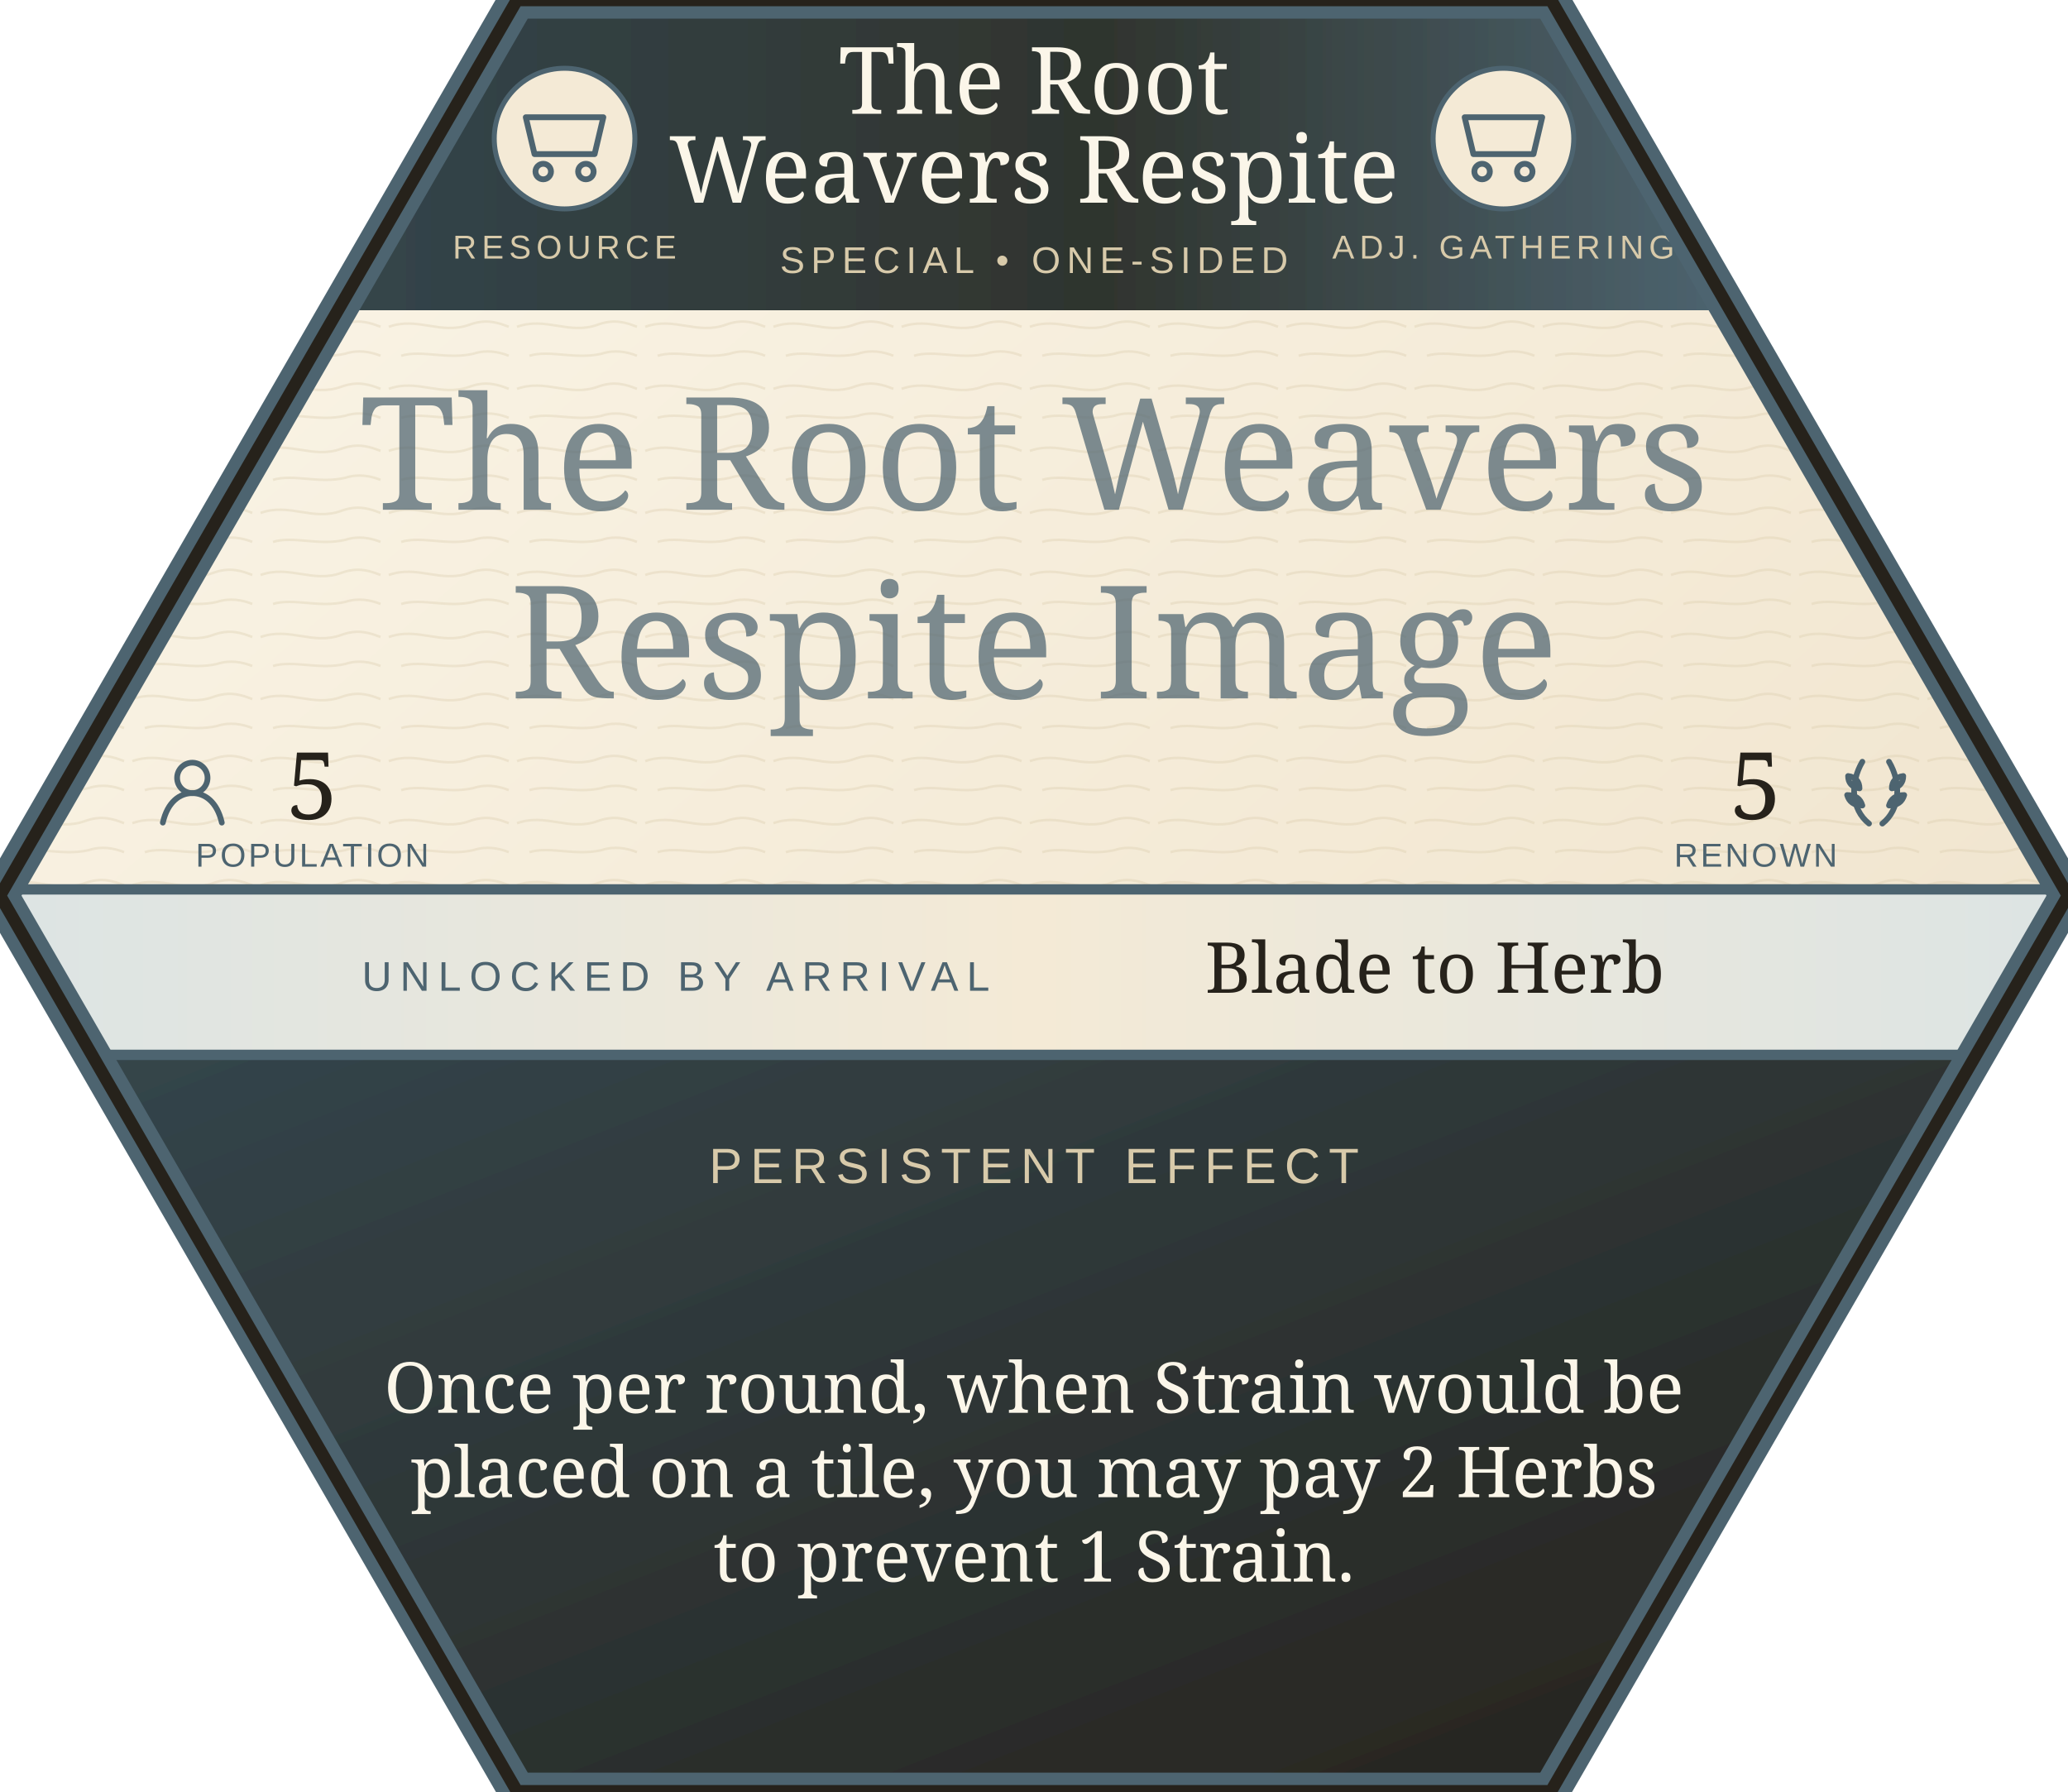
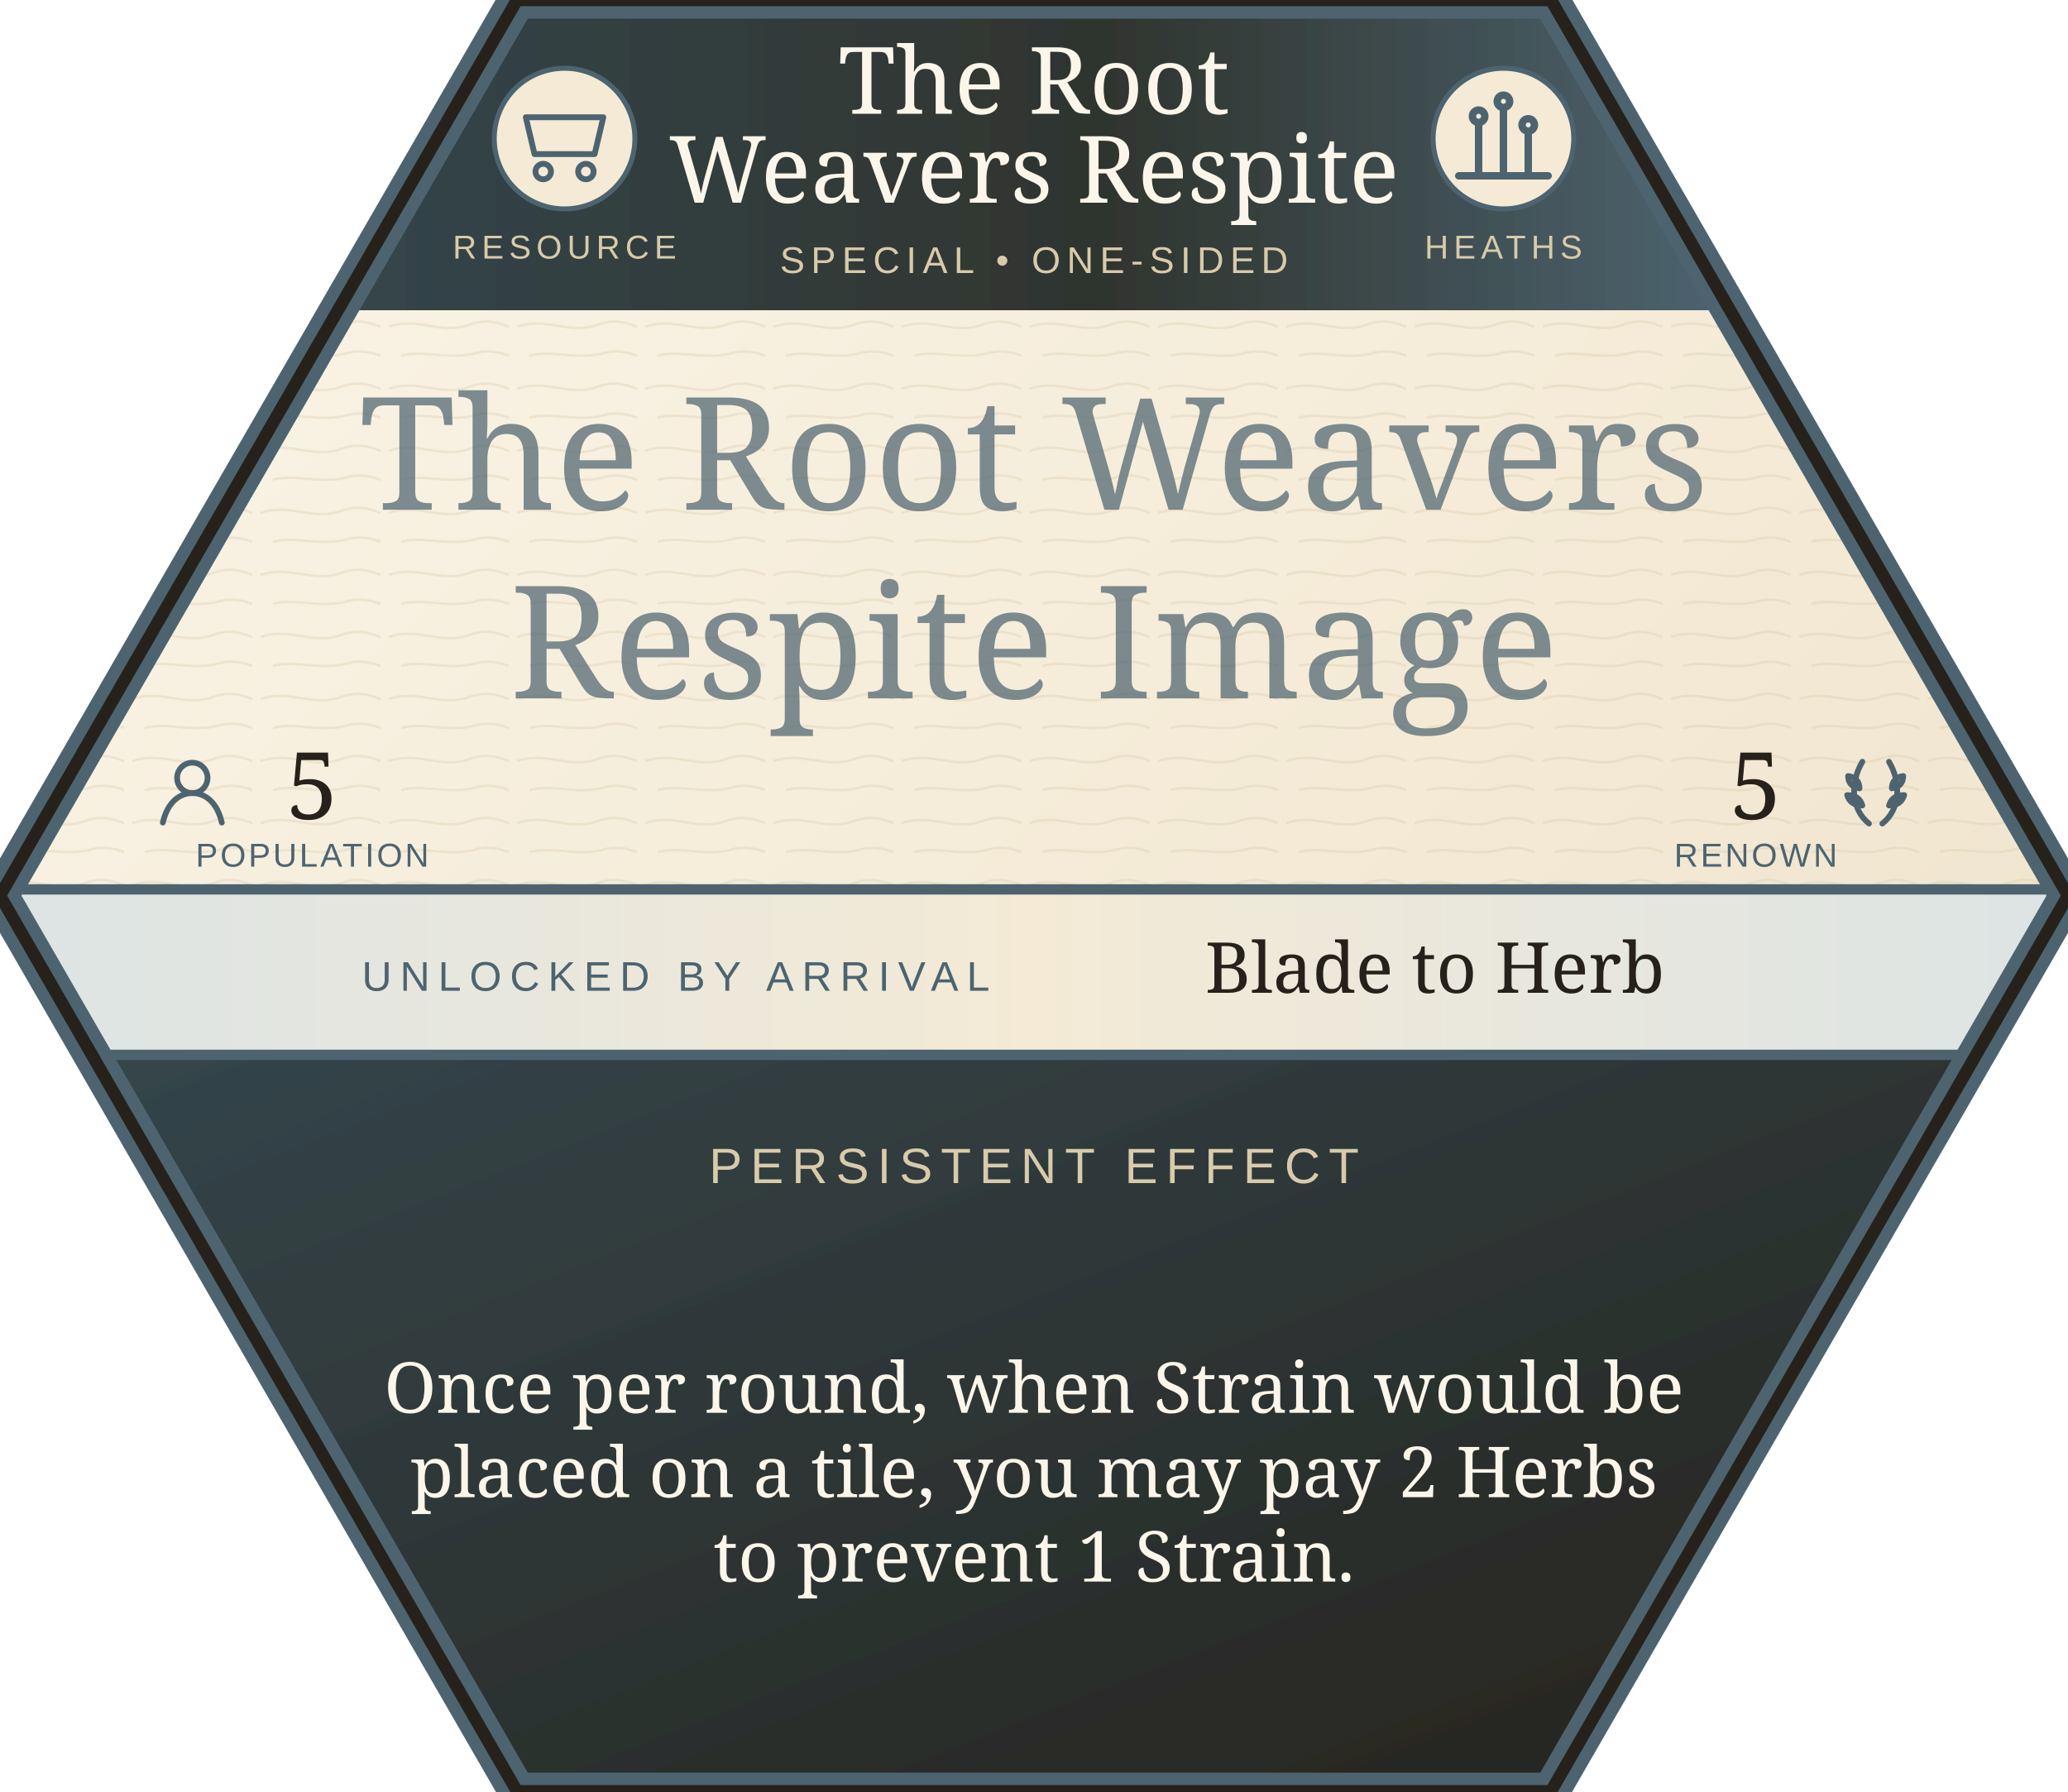
<svg xmlns="http://www.w3.org/2000/svg" data-template-version="1.13" data-source-id="special_the_root_weavers_respite" data-kind="special" data-face="one-sided" data-footprint="single" data-size-hexes="1" width="60mm" height="51.962mm" viewBox="0 0 1000 866.025" role="img" aria-labelledby="title desc">
  <defs>
    <clipPath id="trim-clip">
      <path d="M250 0H750L1000 433.013 750 866.025H250L0 433.013Z" />
    </clipPath>
    <clipPath id="artwork-clip">
      <path d="M163 150H837L998.261 430H1.739Z" />
    </clipPath>
    <linearGradient id="paper" x1="0" y1="0" x2="1" y2="1">
      <stop offset="0" stop-color="#fbf6e9" />
      <stop offset=".55" stop-color="#f4ead6" />
      <stop offset="1" stop-color="#ede0c8" />
    </linearGradient>
    <linearGradient id="header" x1="0" y1="0" x2="1" y2="0">
      <stop offset="0" stop-color="#34454b" />
      <stop offset=".55" stop-color="#2f342e" />
      <stop offset="1" stop-color="#4d6470" />
    </linearGradient>
    <linearGradient id="unlock" x1="0" y1="0" x2="1" y2="0">
      <stop offset="0" stop-color="#dce4e4" />
      <stop offset=".5" stop-color="#f4ead6" />
      <stop offset="1" stop-color="#dce4e4" />
    </linearGradient>
    <linearGradient id="rules" x1="0" y1="0" x2="1" y2="1">
      <stop offset="0" stop-color="#34454b" />
      <stop offset="1" stop-color="#26221b" />
    </linearGradient>
    <pattern id="paper-fibres" width="62" height="30" patternUnits="userSpaceOnUse">
      <path d="M2 8c14-5 25 4 39-1 8-3 14-1 19 1M8 22c10-3 22 2 35-1 6-2 12-1 17 1" fill="none" stroke="#d8caaa" stroke-width="1.2" opacity=".34" />
    </pattern>
    <filter id="soft-shadow" x="-12%" y="-12%" width="124%" height="128%">
      <feDropShadow dx="0" dy="7" stdDeviation="7" flood-color="#151711" flood-opacity=".24" />
    </filter>
    <symbol id="icon-category-placeholder" viewBox="0 0 100 100">
      <path d="M24 74 68 30M33 20l47 47M24 74l-8 10 10-8M68 30l12-10M33 20l-9-7-11 11 7 9M80 67l7 9-11 11-9-7" />
    </symbol>
    <symbol id="icon-population" viewBox="0 0 100 100">
      <circle cx="50" cy="35" r="16" />
      <path d="M19 82c5-22 18-31 31-31s26 9 31 31" />
    </symbol>
    <symbol id="icon-renown" viewBox="0 0 100 100">
      <path d="M43 83C24 68 23 40 36 18M57 83c19-15 20-43 7-65" />
      <path d="M36 64C27 64 22 60 20 53c9 0 14 4 16 11ZM33 46C25 45 21 40 21 33c8 1 12 6 12 13ZM64 64c9 0 14-4 16-11-9 0-14 4-16 11ZM67 46c8-1 12-6 12-13-8 1-12 6-12 13Z" />
    </symbol>
    <style>
      @font-face{font-family:Almendra;src:url('../../../src/assets/fonts/almendra-latin-regular.woff2') format('woff2');font-weight:400}
      @font-face{font-family:Alegreya;src:url('../../../src/assets/fonts/alegreya-latin-variable.woff2') format('woff2');font-weight:400 500}
      @font-face{font-family:'Alegreya Sans';src:url('../../../src/assets/fonts/alegreya-sans-latin-medium.woff2') format('woff2');font-weight:500}
      text{font-family:Alegreya,Georgia,serif;fill:#26221b}.title{font-family:Almendra,Georgia,serif;font-size:46px;fill:#fbf6e9}.title.second{font-size:43px}
      .side,.corner,.score-label,.unlock-label,.kicker{font-family:'Alegreya Sans',Arial,sans-serif;font-weight:500;letter-spacing:4px}
      .side{font-size:18px;fill:#d8caaa;letter-spacing:3px}.corner{font-size:16px;fill:#d8caaa;letter-spacing:2.5px}.score-value{font-size:45px}.score-label{font-size:16px;fill:#4d6470;letter-spacing:1.2px}
      .unlock-label{font-size:20px;fill:#4d6470}.unlock-name{font-family:Almendra,Georgia,serif;font-size:34px}.kicker{font-size:24px;fill:#d8caaa}
      .rules-copy{font-size:34px;fill:#fbf6e9}.artwork-placeholder{font-family:Almendra,Georgia,serif;fill:#4d6470;opacity:.72}.icon-dark,.score-icon{fill:none;stroke:#4d6470;stroke-width:6;stroke-linecap:round;stroke-linejoin:round}
    </style>
    <symbol id="icon-placement-any-land" viewBox="0 0 100 100">
      <path d="M50 10 84 30v40L50 90 16 70V30Z" />
    </symbol>
    <symbol id="icon-placement-terrain-grasslands" viewBox="0 0 100 100">
      <path d="M14 80h72M34 76c0-21-5-35-14-45M50 76V19M66 76c0-18 6-32 17-43" />
    </symbol>
    <symbol id="icon-placement-terrain-water" viewBox="0 0 100 100">
      <path d="M12 32c12-12 24-12 36 0s24 12 40 0M12 52c12-12 24-12 36 0s24 12 40 0M12 72c12-12 24-12 36 0s24 12 40 0" />
    </symbol>
    <symbol id="icon-placement-terrain-woodland" viewBox="0 0 100 100">
      <path d="m50 12-24 34h14L22 69h20v18h16V69h20L60 46h14Z" />
    </symbol>
    <symbol id="icon-placement-terrain-mountains" viewBox="0 0 100 100">
      <path d="m11 80 30-58 16 31 10-19 22 46Z" />
    </symbol>
    <symbol id="icon-placement-terrain-heaths" viewBox="0 0 100 100">
      <path d="M14 80h72M30 76V38M50 76V26M70 76V45" />
      <circle cx="30" cy="32" r="5" />
      <circle cx="50" cy="20" r="5" />
      <circle cx="70" cy="39" r="5" />
    </symbol>
    <symbol id="icon-placement-terrain-arable" viewBox="0 0 100 100">
      <path d="M50 86V14M50 32c-13 0-21-6-23-17 13-1 21 5 23 17ZM50 47c13 0 21-6 23-17-13-1-21 5-23 17ZM50 61c-13 0-21-6-23-17 13-1 21 5 23 17ZM50 76c13 0 21-6 23-17-13-1-21 5-23 17Z" />
    </symbol>
    <symbol id="icon-placement-terrain-ruins" viewBox="0 0 100 100">
      <path d="M14 82h72M26 76V32h18v44M58 76V44h18v32M22 32h26M54 44h26" />
    </symbol>
    <symbol id="icon-placement-standard-land" viewBox="0 0 100 100" />
    <symbol id="icon-placement-adjacent-water" viewBox="0 0 100 100">
      <path d="M18 17h24l12 21h24l12 21-12 21H54L42 59H18L6 38ZM54 38 42 59" />
      <path d="M51 54c5-5 10-5 15 0s10 5 16 0M51 65c5-5 10-5 15 0s10 5 16 0" />
    </symbol>
    <symbol id="icon-placement-adjacent-ruins" viewBox="0 0 100 100">
      <path d="M18 17h24l12 21h24l12 21-12 21H54L42 59H18L6 38ZM54 38 42 59" />
      <path d="M53 70h27M58 67V52h7v15M70 67V57h7v10" />
    </symbol>
    <symbol id="icon-placement-category-resource" viewBox="-64 -64 128 128">
      <path d="M-40-22h80l-9 38h-62Z" />
      <circle cx="-22" cy="34" r="8" />
      <circle cx="22" cy="34" r="8" />
    </symbol>
    <symbol id="icon-placement-category-housing" viewBox="-64 -64 128 128">
      <path d="M-46-6 0-44 46-6M-34-15V40H34V-15" />
    </symbol>
    <symbol id="icon-placement-category-crafting" viewBox="-64 -64 128 128">
      <g transform="rotate(-38)">
        <rect x="-38" y="-34" width="76" height="28" rx="5" />
        <path d="M0-6V48" />
      </g>
    </symbol>
    <symbol id="icon-placement-category-merchant" viewBox="-64 -64 128 128">
      <path d="M0-44V42M-38-27H38M-20 44H20" />
      <path d="M-30-27-44 8M-30-27-16 8M30-27 16 8M30-27 44 8" />
      <path d="M-48 8h36l-5 10h-26ZM12 8h36l-5 10H17Z" />
    </symbol>
    <symbol id="icon-placement-category-social" viewBox="-64 -64 128 128">
      <path d="M0 28C-23 14-18-7-4-38c3 18 14 19 18 2 19 22 18 48-14 64Z" />
      <path d="M-34 43 30 25M30 43-34 25" />
    </symbol>
    <symbol id="icon-placement-category-wellbeing" viewBox="-64 -64 128 128">
      <circle cx="0" cy="0" r="27" />
      <path d="M38 0h16M26.87 26.87l11.31 11.31M0 38v16M-26.87 26.87l-11.31 11.31M-38 0h-16M-26.87-26.87l-11.31-11.31M0-38v-16M26.87-26.87l11.31-11.31" />
    </symbol>
    <symbol id="icon-placement-category-travel" viewBox="-64 -64 128 128">
      <circle cx="0" cy="0" r="45" />
      <circle cx="0" cy="0" r="8" />
      <path d="M0 0h37M0 0l26.16 26.16M0 0v37M0 0l-26.16 26.16M0 0h-37M0 0l-26.16-26.16M0 0v-37M0 0l26.16-26.16" />
    </symbol>
    <symbol id="icon-placement-category-housing-wellbeing" viewBox="0 0 100 100">
      <path d="m8 58 24-20 24 20M14 53v29h36V53" />
      <circle cx="75" cy="30" r="11" />
      <path d="M75 12v6M75 42v6M57 30h6M87 30h6" />
    </symbol>
    <symbol id="icon-placement-named-lumber" viewBox="0 0 100 100">
      <circle cx="50" cy="51" r="31" />
      <circle cx="50" cy="51" r="18" />
      <path d="m50 33-7 9 8 8-6 10 7 9-2 13" />
    </symbol>
    <symbol id="icon-placement-named-mine" viewBox="0 0 100 100">
      <path d="m12 82 38-64 38 64Z" />
      <path d="M34 82V59Q50 43 66 59V82" />
    </symbol>
    <symbol id="icon-placement-named-gathering" viewBox="-64 -64 128 128">
      <path d="M-40-22h80l-9 38h-62Z" />
      <circle cx="-22" cy="34" r="8" />
      <circle cx="22" cy="34" r="8" />
    </symbol>
    <symbol id="icon-placement-named-farm" viewBox="0 0 100 100">
      <path d="M50 87V14M50 34c-14 0-22-7-24-18 14-1 22 5 24 18ZM50 50c14 0 22-7 24-18-14-1-22 5-24 18ZM50 65c-14 0-22-7-24-18 14-1 22 5 24 18ZM50 80c14 0 22-7 24-18-14-1-22 5-24 18Z" />
    </symbol>
    <symbol id="icon-placement-named-dig-site" viewBox="0 0 100 100">
      <path d="M40 17h20M50 17v43" />
      <path d="M36 60h28L58 84H42Z" />
    </symbol>
    <symbol id="icon-placement-rule" viewBox="0 0 100 100">
      <path d="M50 89S20 62 20 39a30 30 0 0 1 60 0c0 23-30 50-30 50Z" />
      <circle cx="50" cy="39" r="10" />
    </symbol>
  </defs>
  <g id="background" filter="url(#soft-shadow)" clip-path="url(#trim-clip)">
    <rect width="1000" height="866.025" fill="url(#paper)" />
    <rect width="1000" height="866.025" fill="url(#paper-fibres)" />
    <path d="M250 0H750L837 150H163Z" fill="url(#header)" />
    <path d="M1.739 430H998.261L955.551 510H44.449Z" fill="url(#unlock)" />
    <path d="M44.449 510H955.551L750 866.025H250Z" fill="url(#rules)" />
  </g>
  <g id="artwork" clip-path="url(#artwork-clip)">
    <text class="artwork-placeholder" data-field="artwork-image-1" x="500" y="246.44" text-anchor="middle" style="font-size:76px" data-safe-width="641.09">The Root Weavers</text>
    <text class="artwork-placeholder" data-field="artwork-image-2" x="500" y="337.64" text-anchor="middle" style="font-size:76px" data-safe-width="746.14">Respite Image</text>
  </g>
  <g id="structure">
    <path d="M1.739 430H998.261M44.449 510H955.551" fill="none" stroke="#4d6470" stroke-width="5" />
  </g>
  <g id="content">
    <circle cx="273" cy="67" r="34" fill="#f4ead6" stroke="#4d6470" stroke-width="2.4" />
    <g class="icon-dark" data-tile-type-icon="category-resource" data-tile-type="resource" data-tile-type-glyph="gathering-cart" transform="translate(243 37) scale(.6)">
      <use href="#icon-placement-category-resource" width="100" height="100" />
    </g>
    <text class="corner" data-field="category-label-1" x="273" y="125" text-anchor="middle" style="font-size:16px" data-safe-x1="177" data-safe-x2="369">RESOURCE</text>
    <circle cx="727" cy="67" r="34" fill="#f4ead6" stroke="#4d6470" stroke-width="2.4" />
-     <g class="icon-dark" data-placement-icon="named-gathering" data-placement-kind="adjacent-named-tile" transform="translate(697 37) scale(.6)">
-       <use href="#icon-placement-named-gathering" width="100" height="100" />
-     </g>
-     <text class="corner" data-field="requirement-label-1" x="727" y="125" text-anchor="middle" style="font-size:16px" data-safe-x1="631" data-safe-x2="823">ADJ. GATHERING</text>
+     <g class="icon-dark" data-placement-icon="terrain-heaths" data-placement-kind="terrain" transform="translate(697 37) scale(.6)">
+       <use href="#icon-placement-terrain-heaths" width="100" height="100" />
+     </g>
+     <text class="corner" data-field="requirement-label-1" x="727" y="125" text-anchor="middle" style="font-size:16px" data-safe-x1="631" data-safe-x2="823">HEATHS</text>
    <text class="title" data-field="tile-name-line-1" x="500" y="55" text-anchor="middle" style="font-size:45px" data-safe-x1="320" data-safe-x2="680">The Root</text>
    <text class="title" data-field="tile-name-line-2" x="500" y="98" text-anchor="middle" style="font-size:45px" data-safe-x1="320" data-safe-x2="680">Weavers Respite</text>
    <text class="side" x="500" y="132" text-anchor="middle">SPECIAL • ONE-SIDED</text>
    <g data-field="population" transform="translate(93 383)">
      <g class="score-icon" transform="translate(-23 -23) scale(.46)">
        <use href="#icon-population" width="100" height="100" />
      </g>
      <text class="score-value" x="58" y="13" text-anchor="middle">5</text>
      <text class="score-label" x="58" y="36" text-anchor="middle">POPULATION</text>
    </g>
    <g data-field="renown" transform="translate(907 383)">
      <g class="score-icon" transform="translate(-23 -23) scale(.46)">
        <use href="#icon-renown" width="100" height="100" />
      </g>
      <text class="score-value" x="-58" y="13" text-anchor="middle">5</text>
      <text class="score-label" x="-58" y="36" text-anchor="middle">RENOWN</text>
    </g>
    <text class="unlock-label" x="175" y="479">UNLOCKED BY ARRIVAL</text>
    <text class="unlock-name" data-field="arrival-name" x="805" y="480" text-anchor="end" style="font-size:34px" data-safe-x1="385" data-safe-x2="820">Blade to Herb</text>
    <text class="kicker" data-field="effect-type" x="500" y="572" text-anchor="middle">PERSISTENT EFFECT</text>
    <text class="rules-copy" data-field="effect-line-1" x="500" y="683.06" text-anchor="middle" style="font-size:34px" data-safe-width="611.27">Once per round, when Strain would be</text>
    <text class="rules-copy" data-field="effect-line-2" x="500" y="723.86" text-anchor="middle" style="font-size:34px" data-safe-width="564.16">placed on a tile, you may pay 2 Herbs</text>
    <text class="rules-copy" data-field="effect-line-3" x="500" y="764.66" text-anchor="middle" style="font-size:34px" data-safe-width="517.05">to prevent 1 Strain.</text>
  </g>
  <g id="trim">
    <path d="M250 0H750L1000 433.013 750 866.025H250L0 433.013Z" fill="none" stroke="#4d6470" stroke-width="18" stroke-linejoin="round" />
    <path d="M250 0H750L1000 433.013 750 866.025H250L0 433.013Z" fill="none" stroke="#26221b" stroke-width="6" stroke-linejoin="round" />
  </g>
</svg>
